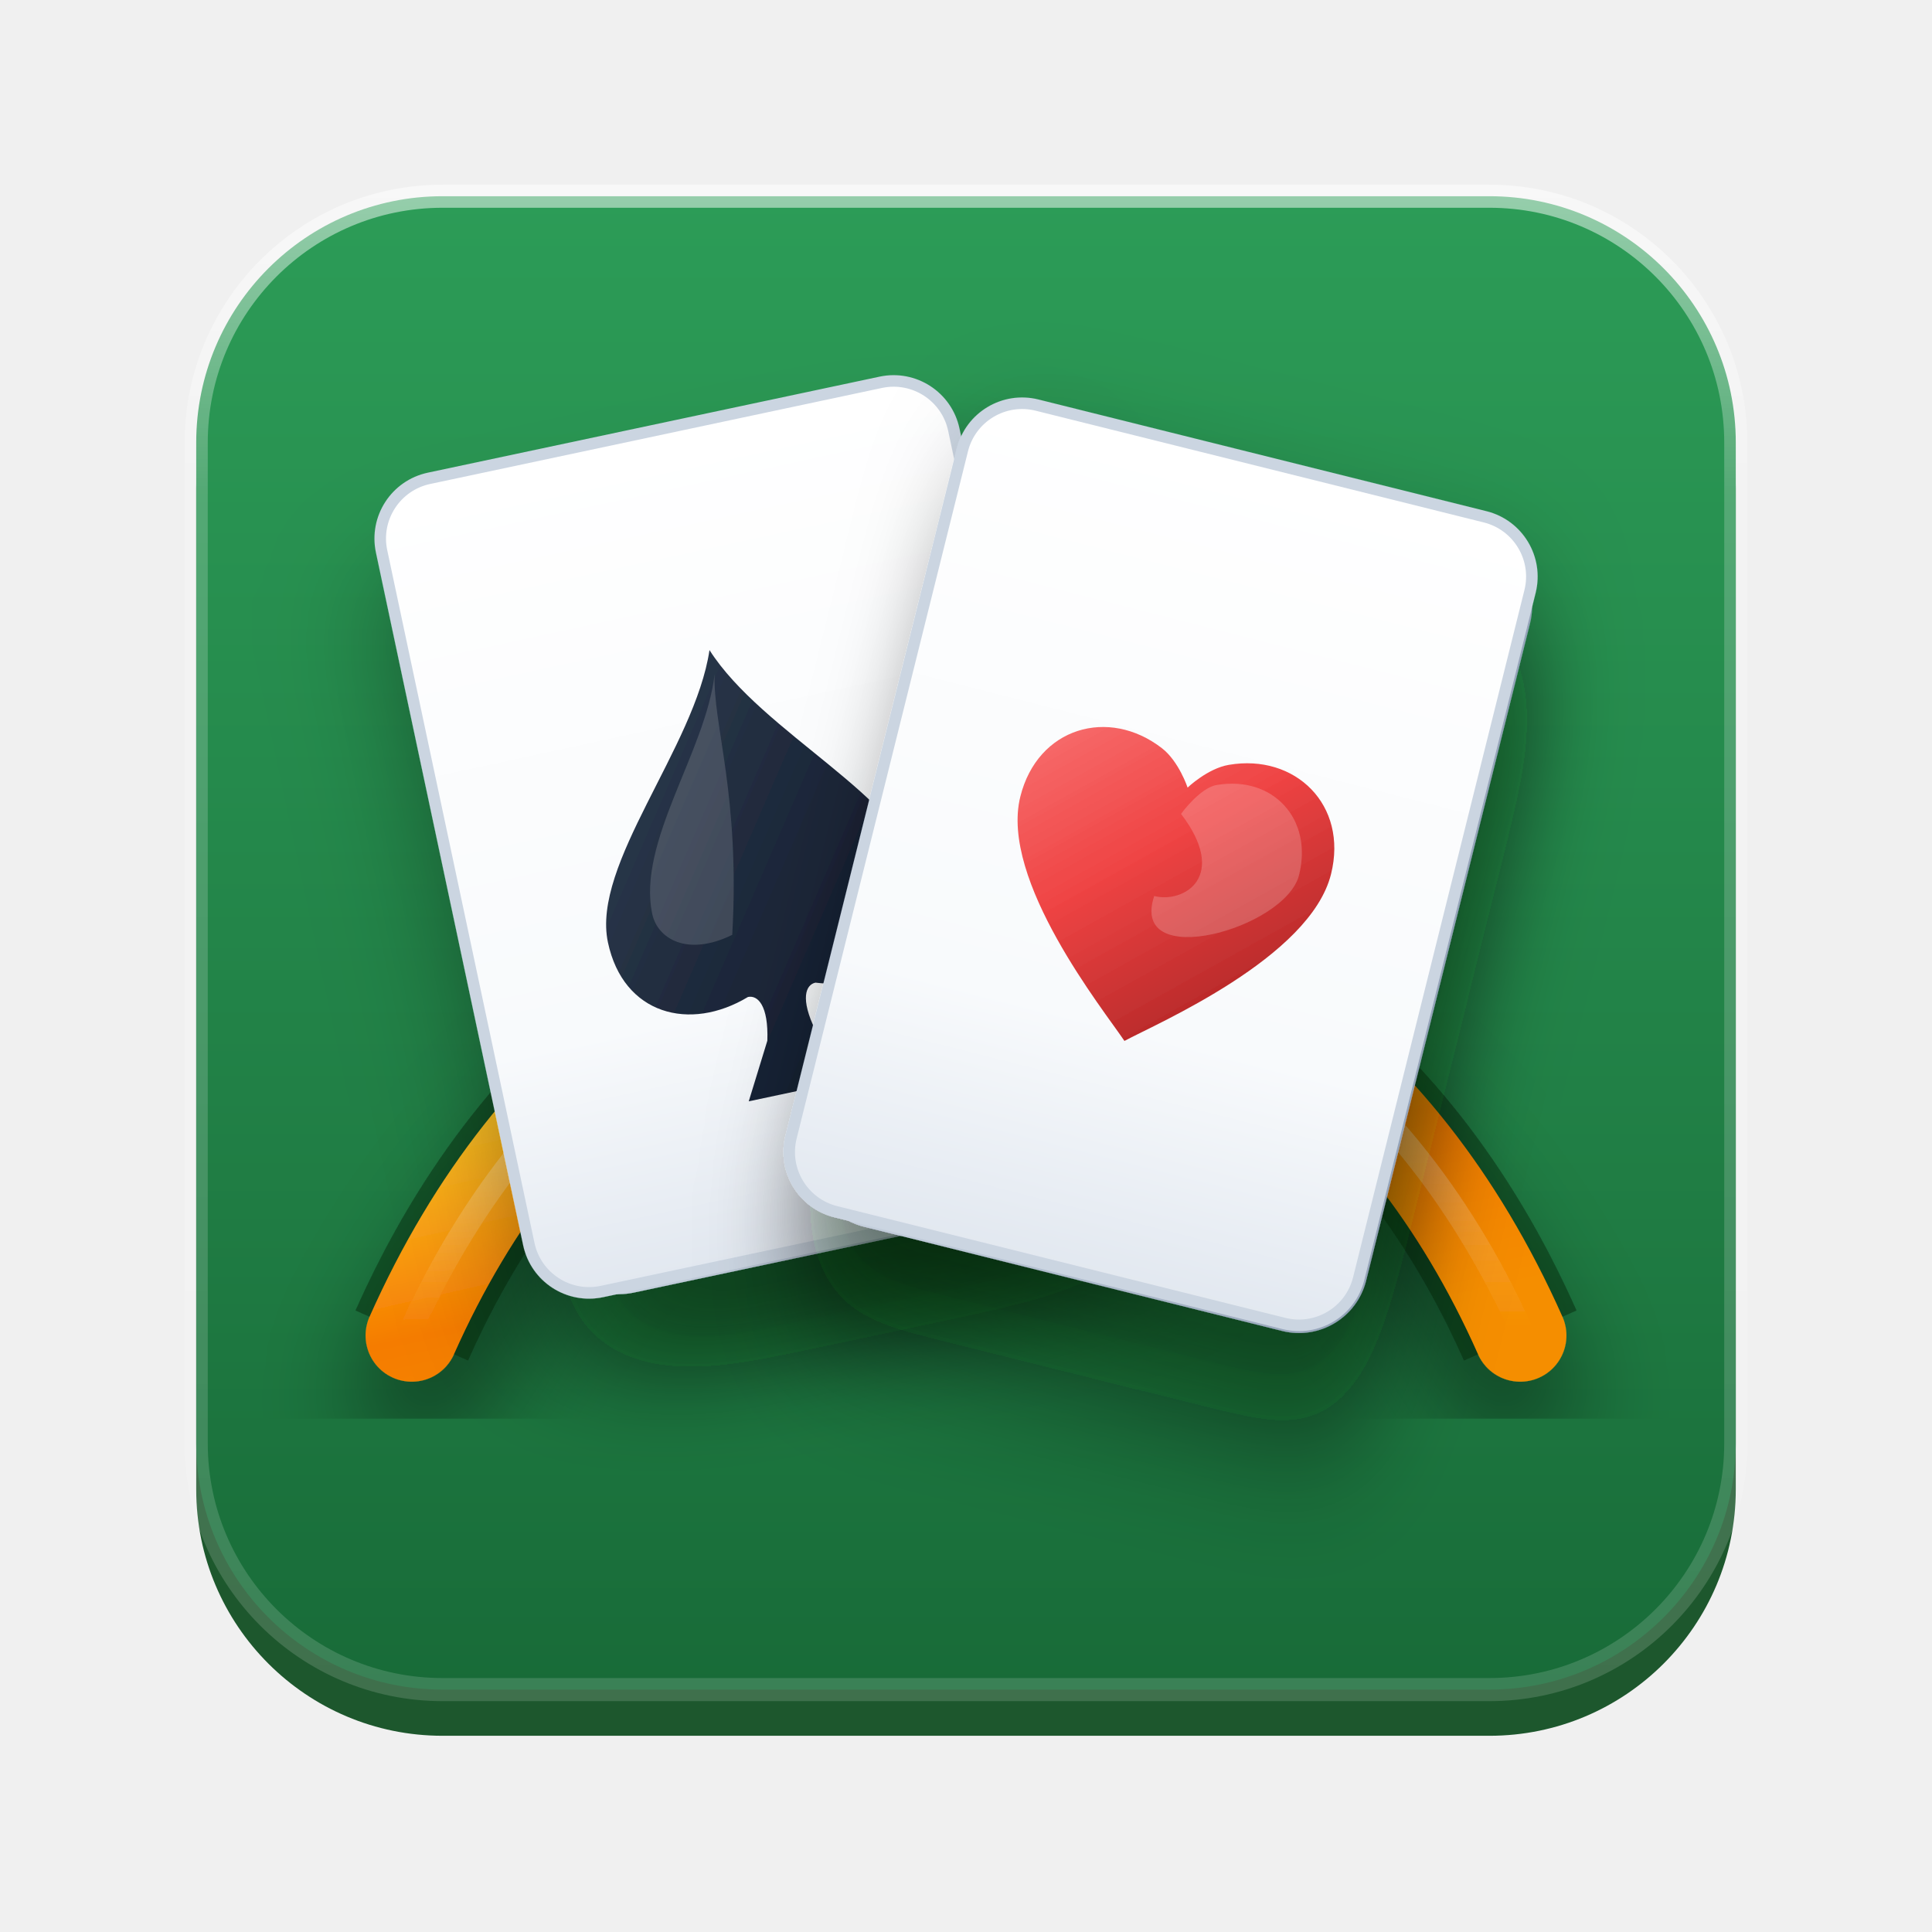
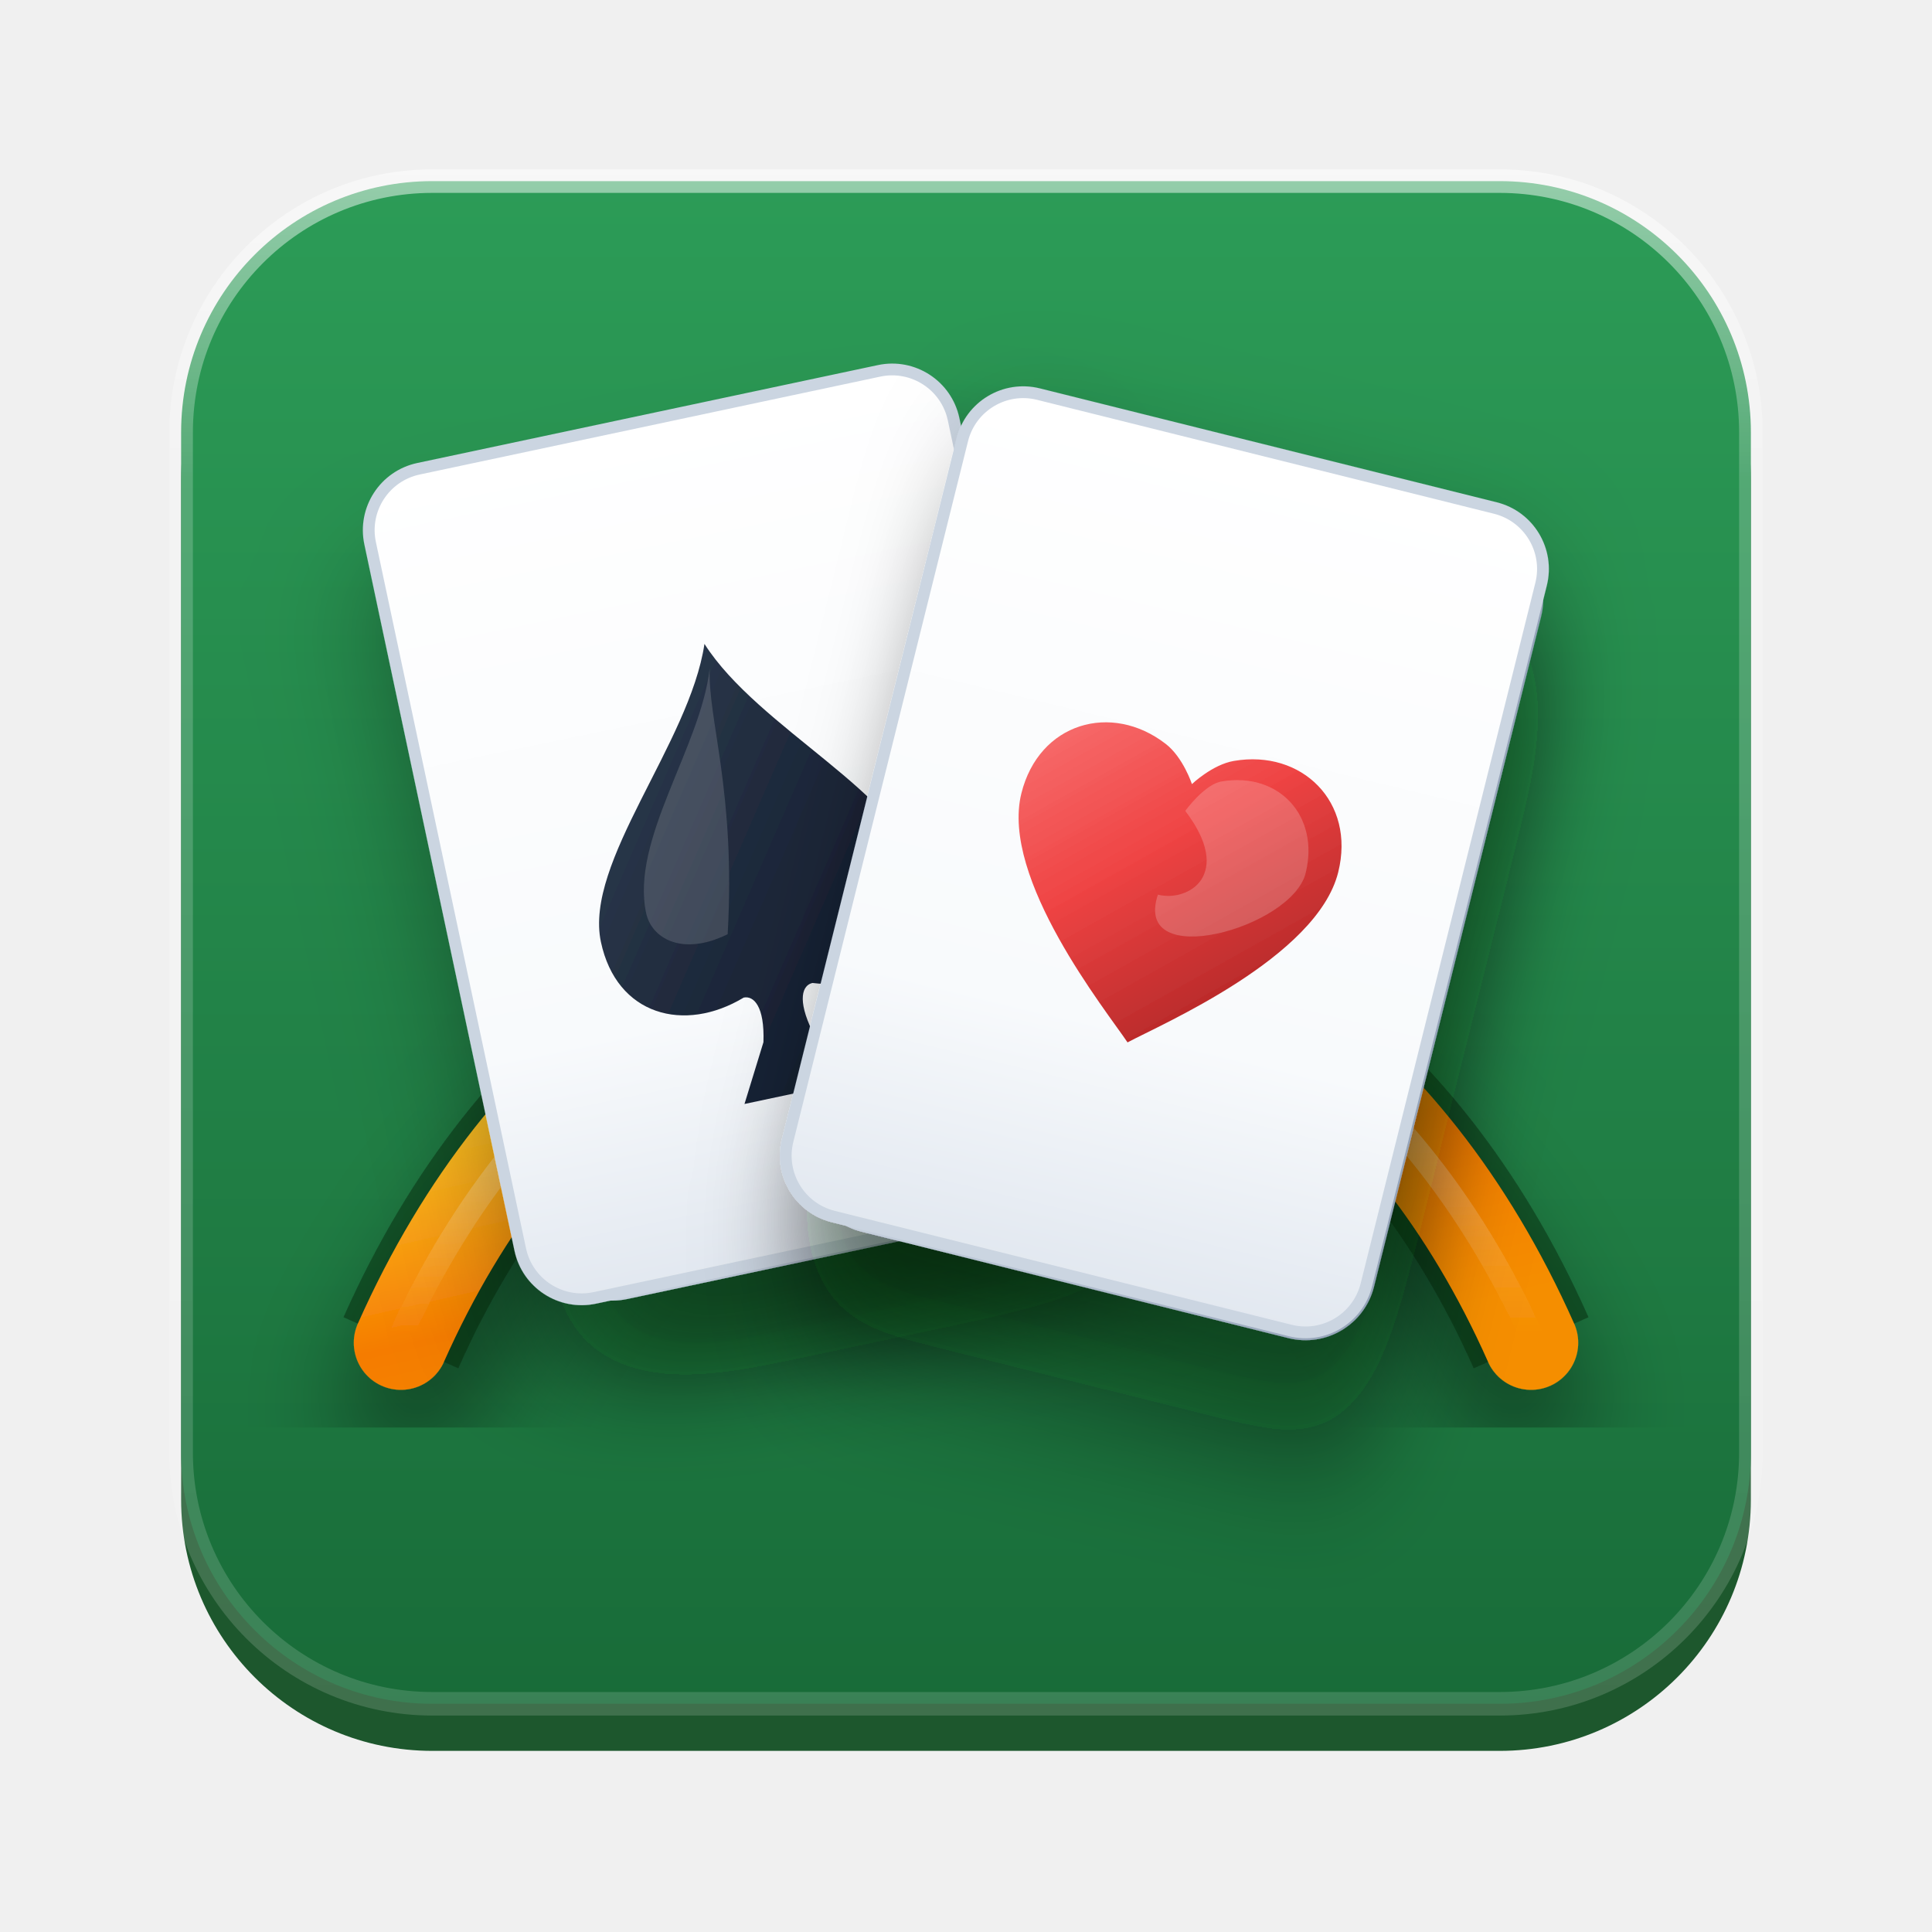
<svg xmlns="http://www.w3.org/2000/svg" width="128" height="128" viewBox="0 0 128 128" version="1.1">
  <defs>
    <linearGradient id="tileSurface" x1="0%" y1="0%" x2="0%" y2="100%">
      <stop offset="0%" stop-color="#2c9c57" />
      <stop offset="60%" stop-color="#218046" />
      <stop offset="100%" stop-color="#186b38" />
    </linearGradient>
    <linearGradient id="tileBevel" x1="0%" y1="0%" x2="0%" y2="100%">
      <stop offset="0%" stop-color="#1b5c2f" />
      <stop offset="100%" stop-color="#1d572d" />
    </linearGradient>
    <linearGradient id="topHighlightRim" x1="0%" y1="0%" x2="0%" y2="100%">
      <stop offset="0%" stop-color="#ffffff" stop-opacity="0.5" />
      <stop offset="20%" stop-color="#ffffff" stop-opacity="0.2" />
      <stop offset="100%" stop-color="#ffffff" stop-opacity="0.15" />
    </linearGradient>
    <linearGradient id="gold3D" x1="20%" y1="0%" x2="80%" y2="100%">
      <stop offset="0%" stop-color="#fff3b0" />
      <stop offset="25%" stop-color="#ffca28" />
      <stop offset="65%" stop-color="#f57c00" />
      <stop offset="100%" stop-color="#f58e00" />
    </linearGradient>
    <linearGradient id="goldSpecular" x1="0%" y1="0%" x2="0%" y2="100%">
      <stop offset="0%" stop-color="#ffffff" stop-opacity="0.6" />
      <stop offset="100%" stop-color="#ffffff" stop-opacity="0.0" />
    </linearGradient>
    <linearGradient id="cardFront" x1="0%" y1="0%" x2="0%" y2="100%">
      <stop offset="0%" stop-color="#ffffff" />
      <stop offset="70%" stop-color="#f8fafc" />
      <stop offset="100%" stop-color="#e2e8f0" />
    </linearGradient>
    <linearGradient id="cardThickness" x1="0%" y1="0%" x2="100%" y2="0%">
      <stop offset="0%" stop-color="#cbd5e1" />
      <stop offset="100%" stop-color="#94a3b8" />
    </linearGradient>
    <linearGradient id="spadeGrad" x1="0%" y1="0%" x2="100%" y2="100%">
      <stop offset="0%" stop-color="#334155" />
      <stop offset="50%" stop-color="#1e293b" />
      <stop offset="100%" stop-color="#0f172a" />
    </linearGradient>
    <linearGradient id="heartGrad" x1="0%" y1="0%" x2="100%" y2="100%">
      <stop offset="0%" stop-color="#f87171" />
      <stop offset="40%" stop-color="#ef4444" />
      <stop offset="100%" stop-color="#991b1b" />
    </linearGradient>
    <filter id="cardShadow3D" x="-30%" y="-30%" width="160%" height="160%">
      <feDropShadow dx="2" dy="6" stdDeviation="4" flood-color="#031207" flood-opacity="0.55" />
    </filter>
    <filter id="archShadow3D" x="-20%" y="-20%" width="140%" height="140%">
      <feDropShadow dx="0" dy="5" stdDeviation="3.5" flood-color="#000000" flood-opacity="0.5" />
    </filter>
    <g id="spade3D">
      <path d="M 0,-16 C -2.8,-8.5 -13,-1 -13,5.5 C -13,11.5 -8,14 -2.8,12.2 C -2,12.2 -1.3,13.2 -2,16 L -4.5,20.5 L 4.5,20.5 L 2,16 C 1.3,13.2 2,12.2 2.8,12.2 C 8,14 13,11.5 13,5.5 C 13,-1 2.8,-8.5 0,-16 Z" fill="url(#spadeGrad)" />
      <path d="M 0,-14 C -2,-8 -9,-2 -9,4 C -9,6 -7,8 -3,7 C 0,-4 -1,-10 0,-14 Z" fill="#ffffff" opacity="0.15" />
    </g>
    <g id="heart3D">
      <path d="M 0,14 C -2.2,12 -13,3.8 -13,-3.2 C -13,-9 -7.8,-12 -2.8,-9.8 C -1.2,-9.1 0,-7.2 0,-7.2 C 0,-7.2 1.2,-9.1 2.8,-9.8 C 7.8,-12 13,-9 13,-3.2 C 13,3.8 2.2,12 0,14 Z" fill="url(#heartGrad)" />
      <path d="M 0,-5 C 0,-5 1,-7.5 2.3,-8 C 6.5,-9.8 10.5,-7.2 10.5,-2.5 C 10.5,2 -1,8.5 -0.5,2 C 2,2 5,-1 0,-5 Z" fill="#ffffff" opacity="0.2" />
    </g>
    <clipPath id="tileClip">
      <rect x="14" y="14" width="100" height="100" rx="16" ry="16" />
    </clipPath>
  </defs>
-   <g transform="translate(64, 64) scale(1.02) translate(-64, -64)">
+   <g transform="translate(64, 64) scale(1.04) translate(-64, -64)">
    <g>
      <rect x="14" y="17" width="100" height="97" rx="16" ry="16" fill="url(#tileBevel)" />
      <rect x="14" y="14" width="100" height="97" rx="16" ry="16" fill="url(#tileSurface)" />
      <rect x="14" y="14" width="100" height="97" rx="16" ry="16" fill="none" stroke="url(#topHighlightRim)" stroke-width="1.5" />
    </g>
    <g clip-path="url(#tileClip)">
      <g filter="url(#archShadow3D)">
        <path d="M 28 88 C 44 52, 84 52, 100 88" fill="none" stroke="#04150a" stroke-width="8" opacity="0.4" />
        <path d="M 28 88 C 44 52, 84 52, 100 88" fill="none" stroke="url(#gold3D)" stroke-width="6" stroke-linecap="round" />
        <path d="M 28 87.5 C 44 52.5, 84 52.5, 100 87.5" fill="none" stroke="url(#goldSpecular)" stroke-width="1.5" stroke-linecap="round" />
        <path d="M 28 88 L 100 88" stroke="url(#gold3D)" stroke-width="3.5" stroke-linecap="round" />
      </g>
      <g transform="translate(50, 56) rotate(-12)" filter="url(#cardShadow3D)">
        <rect x="-18" y="-26" width="37" height="53" rx="4.5" fill="url(#cardThickness)" />
        <rect x="-19.5" y="-27.5" width="38" height="54" rx="4" fill="url(#cardFront)" stroke="#cbd5e1" stroke-width="0.75" />
        <use href="#spade3D" transform="scale(0.8)" />
      </g>
      <g transform="translate(77, 58) rotate(14)" filter="url(#cardShadow3D)">
        <rect x="-18" y="-26" width="37" height="53" rx="4.5" fill="url(#cardThickness)" />
        <rect x="-19.5" y="-27.5" width="38" height="54" rx="4" fill="url(#cardFront)" stroke="#cbd5e1" stroke-width="0.75" />
        <use href="#heart3D" transform="scale(0.8)" />
      </g>
    </g>
  </g>
</svg>
